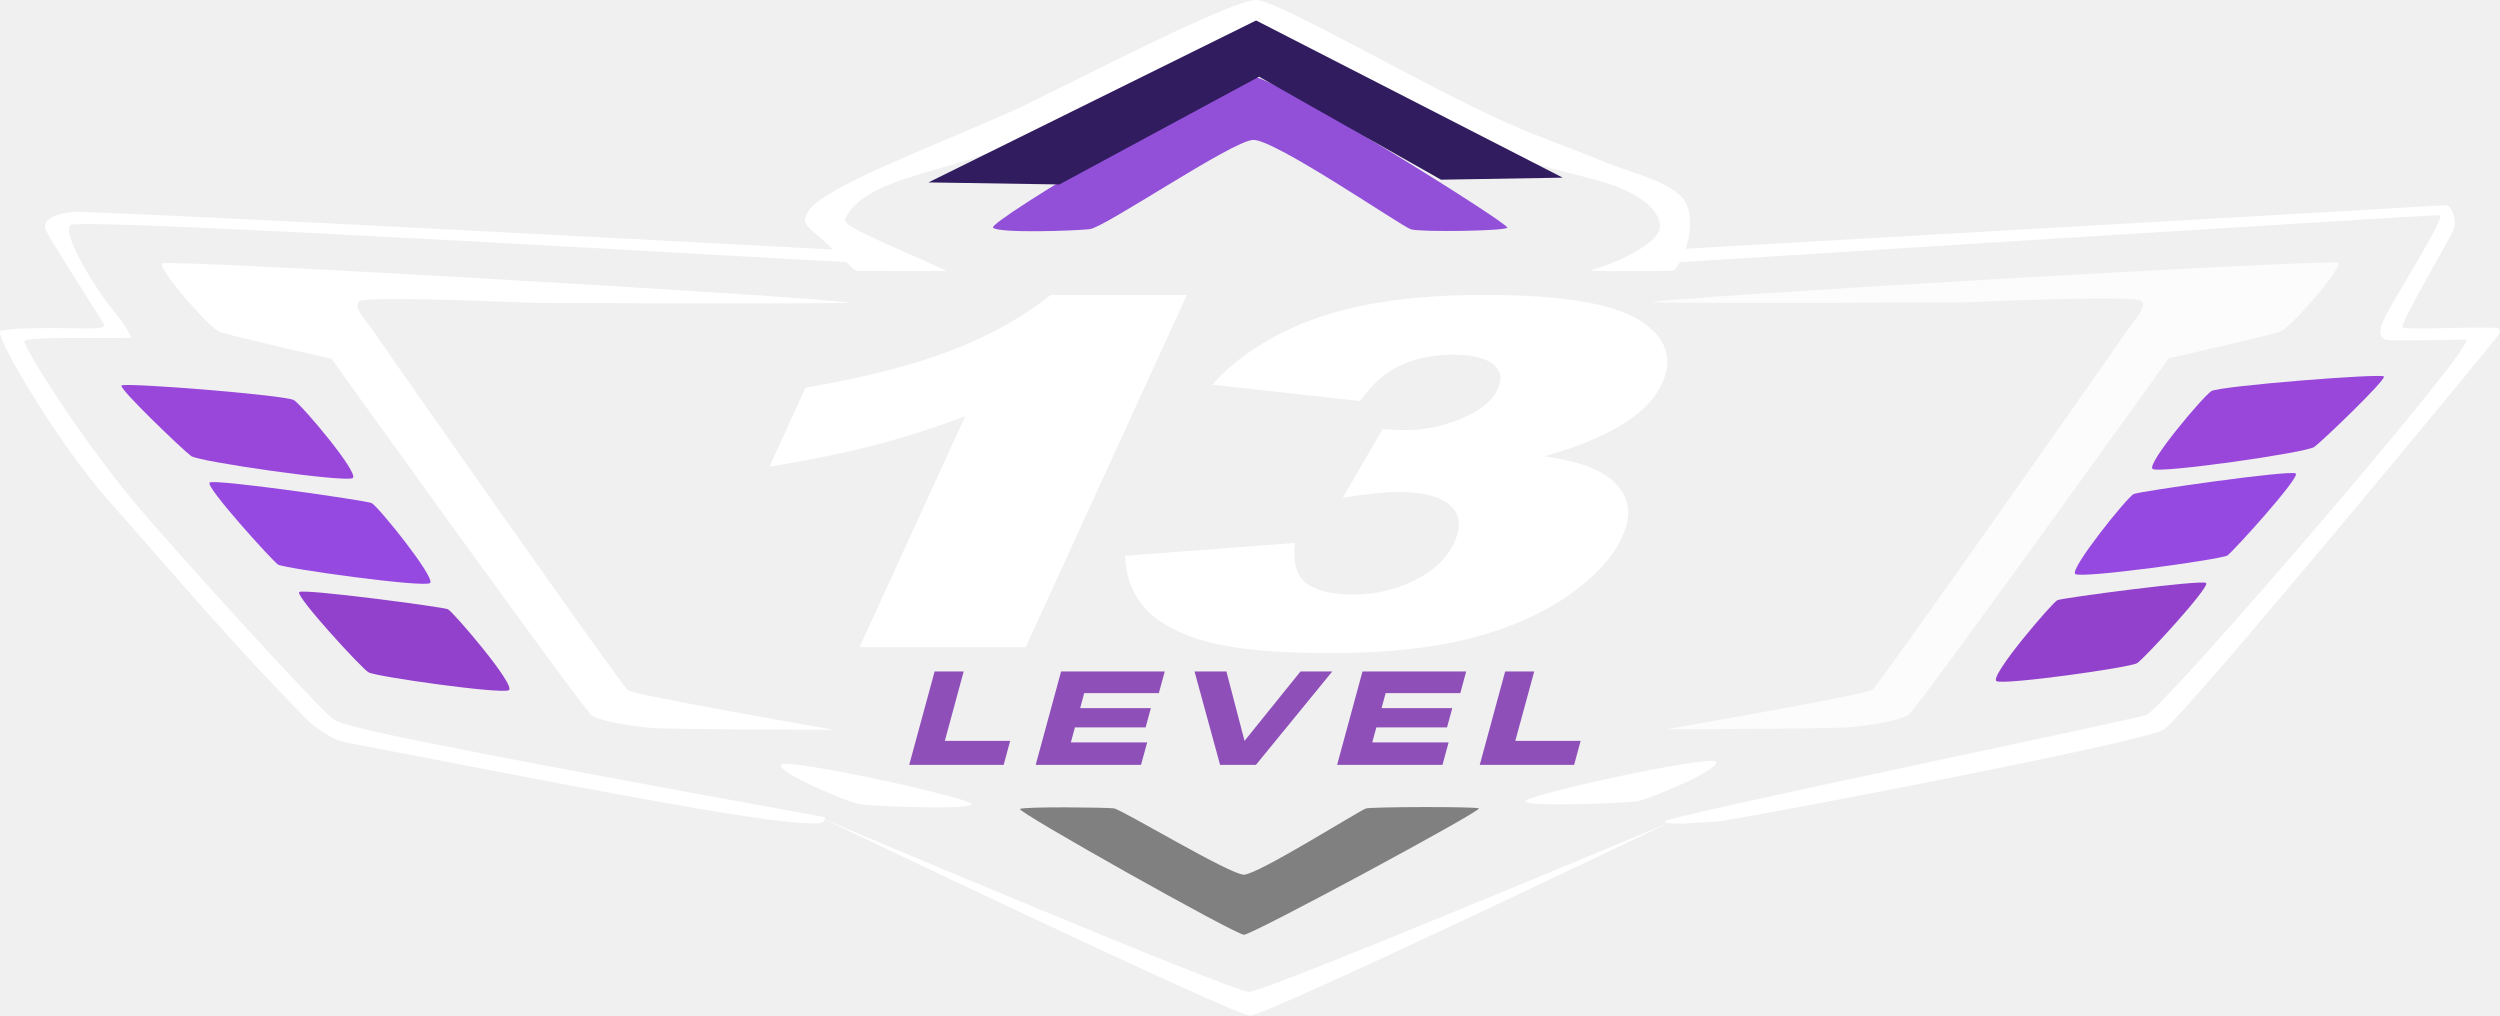
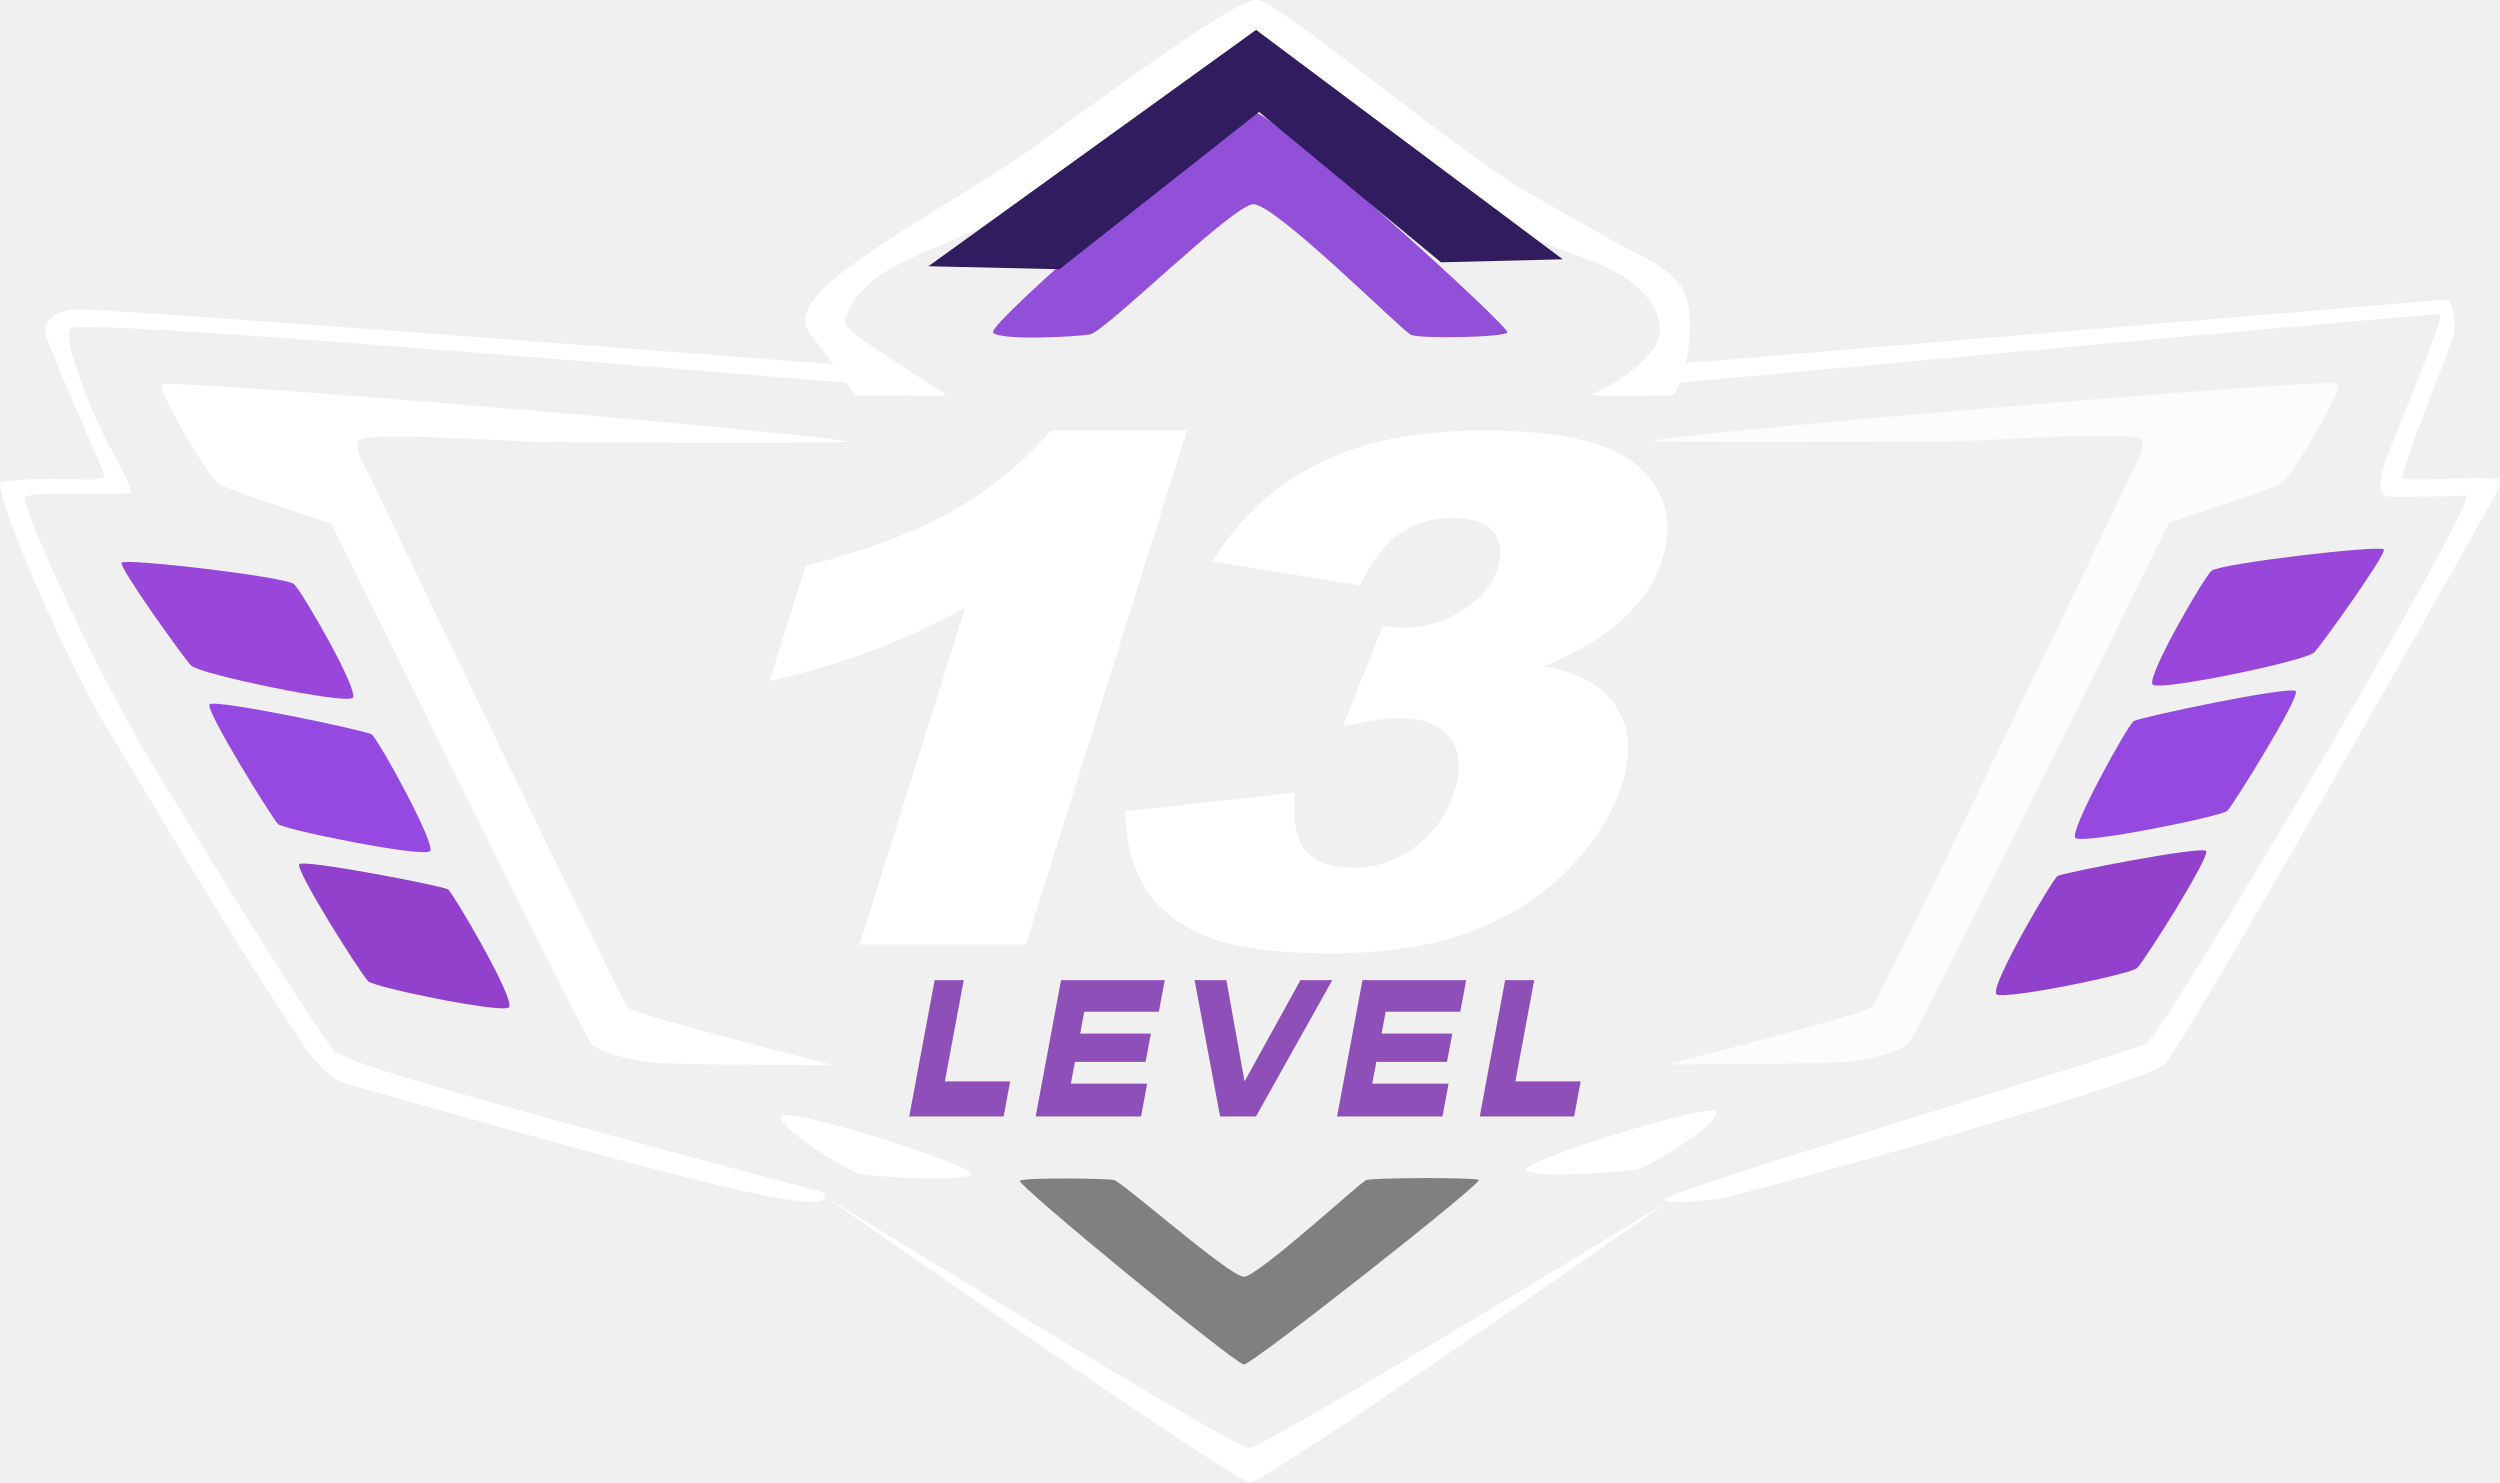
- <svg xmlns="http://www.w3.org/2000/svg" version="1.1" id="Layer_1" x="0px" y="0px" width="32px" height="13px" viewBox="0 0 32 13" enable-background="new 0 0 32 13" xml:space="preserve">
-   <path fill="#808080" d="M13.055,10.355C13.009,10.387 15.818,11.966 15.923,11.965C16.028,11.965 18.985,10.371 18.93,10.347C18.875,10.323 17.561,10.327 17.485,10.348C17.41,10.37 16.101,11.194 15.923,11.196C15.744,11.198 14.359,10.36 14.257,10.347C14.155,10.334 13.101,10.323 13.055,10.355Z" />
-   <path fill="#FFFFFF" d="M21.31,10.513C21.32,10.572 21.785,10.525 21.974,10.516C22.162,10.507 27.424,9.508 27.695,9.339C27.967,9.17 31.869,4.436 31.931,4.351C31.994,4.267 32.02,4.241 31.98,4.205C31.94,4.168 30.807,4.229 30.755,4.192C30.703,4.155 31.384,3.025 31.413,2.918C31.443,2.812 31.386,2.618 31.297,2.627C31.208,2.636 21.73,3.173 21.579,3.184C21.654,2.947 21.669,2.641 21.499,2.494C21.262,2.288 20.858,2.206 20.531,2.07C20.136,1.905 19.72,1.764 19.331,1.592C18.211,1.097 16.356,-0 16.078,0C15.799,0.001 14.364,0.73 13.188,1.312C12.589,1.608 11.304,2.093 10.733,2.414C10.556,2.514 10.35,2.631 10.307,2.786C10.282,2.877 10.403,2.958 10.468,3.015C10.533,3.072 10.665,3.194 10.665,3.194C10.665,3.194 1.146,2.688 0.929,2.712C0.712,2.737 0.528,2.811 0.587,2.945C0.645,3.079 1.297,4.087 1.323,4.139C1.349,4.191 1.312,4.193 1.216,4.202C1.121,4.211 0.338,4.176 0.006,4.232C-0.082,4.303 0.782,5.722 1.374,6.39C2.325,7.461 2.92,8.181 3.924,9.206C4.012,9.295 4.249,9.47 4.418,9.502C6.388,9.875 9.447,10.494 10.269,10.533C10.419,10.54 10.572,10.563 10.559,10.46C5.227,9.491 4.454,9.31 4.279,9.215C4.175,9.158 2.989,7.881 1.918,6.662C1.078,5.707 0.29,4.423 0.311,4.364C0.332,4.306 1.365,4.335 1.679,4.324C1.623,4.163 1.49,4.042 1.318,3.8C1.147,3.558 0.793,2.978 0.906,2.879C1.02,2.779 10.66,3.354 10.813,3.352C10.858,3.352 10.854,3.4 10.965,3.467C11.218,3.465 12.128,3.473 12.12,3.469C11.991,3.404 11.382,3.146 11.082,2.998C10.971,2.943 10.789,2.862 10.82,2.797C11.07,2.276 12.135,2.201 12.747,1.91C13.872,1.376 16.078,0.266 16.078,0.266C16.078,0.266 18.257,1.499 19.447,2.016C19.963,2.241 20.687,2.275 21.073,2.6C21.192,2.7 21.292,2.85 21.228,2.971C21.111,3.193 20.557,3.412 20.391,3.449C20.224,3.486 21.105,3.465 21.398,3.466C21.448,3.466 21.466,3.401 21.504,3.356C21.607,3.348 31.144,2.747 31.229,2.754C31.314,2.761 30.656,3.807 30.549,4.018C30.441,4.229 30.422,4.354 30.609,4.357C30.796,4.36 31.353,4.353 31.564,4.345C31.775,4.338 27.693,9.069 27.476,9.149C27.259,9.228 21.301,10.454 21.311,10.513ZM10.549,10.486C10.549,10.486 15.798,12.996 16,13C16.202,13.004 21.373,10.526 21.373,10.526C21.373,10.526 16.201,12.694 15.989,12.696C15.777,12.698 10.549,10.486 10.549,10.486Z" />
-   <path fill="#FCFCFC" d="M21.334,9.334C21.334,9.334 23.451,9.332 23.696,9.307C23.94,9.283 24.319,9.227 24.431,9.148C24.544,9.07 27.762,4.585 27.762,4.585C27.762,4.585 29.058,4.294 29.195,4.24C29.332,4.186 29.988,3.424 29.931,3.365C29.873,3.306 21.247,3.81 21.14,3.869C21.875,3.887 25.196,3.869 25.196,3.869C25.196,3.869 27.305,3.775 27.404,3.849C27.503,3.922 27.281,4.141 27.22,4.24C27.159,4.34 24.05,8.768 23.967,8.83C23.884,8.892 21.333,9.334 21.333,9.334Z" />
-   <path fill="#9141CB" d="M4.715,8.605C4.805,8.661 6.407,8.886 6.512,8.835C6.617,8.783 5.797,7.827 5.733,7.798C5.669,7.769 3.89,7.533 3.831,7.578C3.772,7.623 4.625,8.55 4.715,8.605Z" />
-   <path fill="#9549E1" d="M5.505,7.463C5.582,7.401 4.835,6.473 4.756,6.439C4.677,6.405 2.741,6.126 2.683,6.177C2.624,6.228 3.486,7.177 3.558,7.226C3.629,7.275 5.429,7.525 5.505,7.463Z" />
-   <path fill="#9847DA" d="M1.555,4.935C1.524,4.978 2.343,5.762 2.446,5.837C2.549,5.911 4.426,6.179 4.515,6.119C4.603,6.059 3.866,5.186 3.763,5.122C3.659,5.057 1.586,4.892 1.555,4.935Z" />
-   <path fill="#9250D9" d="M12.711,2.915C12.791,2.989 13.769,2.954 13.949,2.933C14.145,2.91 15.768,1.804 16.039,1.791C16.31,1.777 17.94,2.897 18.059,2.935C18.178,2.973 19.252,2.958 19.294,2.915C19.337,2.873 16.315,0.989 16.045,0.982C15.776,0.974 12.63,2.842 12.711,2.915Z" />
-   <path fill="#311C5F" d="M18.445,2.3L20.003,2.274L16.078,0.262L11.884,2.335L13.56,2.361L16.116,0.982Z" />
-   <path fill="#FFFFFF" d="M9.998,9.79C9.94,9.887 10.852,10.268 11.004,10.294C11.157,10.319 12.408,10.37 12.437,10.295C12.466,10.221 10.056,9.692 9.998,9.79Z" />
-   <path fill="#FFFFFF" d="M21.966,9.751C22.024,9.849 21.112,10.23 20.959,10.255C20.807,10.281 19.556,10.332 19.526,10.257C19.497,10.182 21.908,9.654 21.966,9.751Z" />
-   <path fill="#8E4FB9" d="M11.638,9.79L12.847,9.79L12.93,9.483L12.094,9.483L12.335,8.595L11.963,8.595ZM13.257,9.79L14.605,9.79L14.684,9.503L13.707,9.503L13.759,9.311L14.664,9.311L14.731,9.064L13.826,9.064L13.878,8.872L14.833,8.872L14.909,8.595L13.582,8.595ZM15.617,9.79L16.076,9.79L17.053,8.595L16.646,8.595L15.93,9.483L15.698,8.595L15.29,8.595ZM17.115,9.79L18.464,9.79L18.542,9.503L17.565,9.503L17.617,9.311L18.522,9.311L18.589,9.064L17.684,9.064L17.736,8.872L18.692,8.872L18.767,8.595L17.44,8.595ZM18.941,9.79L20.149,9.79L20.232,9.483L19.396,9.483L19.638,8.595L19.266,8.595Z" />
-   <path fill="#FFFFFF" d="M15.192,3.775L13.129,8.284L11.002,8.284L12.354,5.329C11.939,5.483 11.549,5.607 11.182,5.701C10.818,5.796 10.374,5.887 9.849,5.974L10.311,4.963C11.089,4.828 11.719,4.666 12.202,4.476C12.684,4.287 13.101,4.053 13.452,3.775ZM17.408,5.133L15.516,4.924C15.851,4.553 16.297,4.269 16.856,4.071C17.418,3.873 18.129,3.775 18.99,3.775C19.978,3.775 20.643,3.883 20.985,4.098C21.327,4.314 21.423,4.585 21.273,4.912C21.186,5.104 21.017,5.277 20.767,5.432C20.517,5.587 20.184,5.723 19.77,5.84C20.043,5.883 20.244,5.932 20.373,5.989C20.583,6.079 20.722,6.199 20.792,6.349C20.866,6.496 20.855,6.672 20.761,6.878C20.643,7.136 20.415,7.384 20.075,7.622C19.736,7.858 19.321,8.04 18.828,8.169C18.336,8.296 17.737,8.36 17.032,8.36C16.343,8.36 15.821,8.312 15.465,8.218C15.112,8.123 14.848,7.985 14.673,7.803C14.502,7.62 14.412,7.39 14.4,7.114L16.576,6.95C16.546,7.199 16.594,7.371 16.722,7.468C16.854,7.562 17.055,7.61 17.323,7.61C17.605,7.61 17.867,7.549 18.108,7.428C18.353,7.307 18.522,7.146 18.614,6.944C18.708,6.739 18.69,6.58 18.559,6.466C18.431,6.354 18.213,6.297 17.903,6.297C17.738,6.297 17.5,6.321 17.188,6.37L17.699,5.49C17.812,5.5 17.901,5.505 17.966,5.505C18.241,5.505 18.494,5.453 18.723,5.351C18.956,5.248 19.105,5.126 19.17,4.984C19.231,4.849 19.212,4.742 19.111,4.661C19.01,4.58 18.839,4.54 18.599,4.54C18.351,4.54 18.129,4.584 17.933,4.673C17.739,4.76 17.564,4.913 17.408,5.133Z" />
-   <path fill="#FFFFFF" d="M10.671,9.341C10.671,9.341 8.553,9.339 8.309,9.315C8.064,9.29 7.686,9.234 7.573,9.155C7.461,9.077 4.243,4.592 4.243,4.592C4.243,4.592 2.947,4.301 2.81,4.247C2.672,4.193 2.016,3.431 2.074,3.372C2.132,3.313 10.758,3.817 10.865,3.876C10.13,3.894 6.808,3.876 6.808,3.876C6.808,3.876 4.7,3.782 4.601,3.856C4.502,3.929 4.724,4.148 4.785,4.247C4.846,4.347 7.955,8.775 8.038,8.837C8.121,8.899 10.671,9.341 10.671,9.341Z" />
-   <path fill="#9141CB" d="M27.354,8.489C27.263,8.545 25.661,8.77 25.556,8.719C25.451,8.667 26.271,7.711 26.335,7.682C26.399,7.653 28.178,7.417 28.238,7.462C28.297,7.507 27.444,8.434 27.354,8.489Z" />
-   <path fill="#9549E1" d="M26.563,7.347C26.487,7.285 27.233,6.357 27.312,6.323C27.392,6.289 29.327,6.01 29.386,6.061C29.444,6.112 28.582,7.061 28.511,7.11C28.439,7.159 26.639,7.409 26.563,7.347Z" />
-   <path fill="#9847DA" d="M30.514,4.819C30.544,4.861 29.726,5.646 29.623,5.721C29.52,5.795 27.642,6.063 27.554,6.003C27.466,5.943 28.202,5.07 28.306,5.006C28.41,4.941 30.483,4.776 30.514,4.819Z" />
+ <svg xmlns="http://www.w3.org/2000/svg" version="1.1" width="166.38px" height="98.663px" viewBox="0 0 166.38 98.663" xml:space="preserve">
+   <path fill="#808080" d="M67.876,78.587C67.637,78.828 82.241,90.814 82.788,90.811C83.335,90.807 98.708,78.712 98.422,78.527C98.136,78.343 91.305,78.377 90.913,78.539C90.521,78.702 83.715,84.954 82.788,84.971C81.861,84.988 74.659,78.626 74.129,78.528C73.6,78.43 68.115,78.346 67.875,78.587Z" />
+   <path fill="#FFFFFF" d="M110.801,79.787C110.85,80.233 113.271,79.883 114.249,79.812C115.227,79.742 142.587,72.162 143.999,70.877C145.411,69.592 165.697,33.665 166.022,33.023C166.347,32.381 166.486,32.186 166.276,31.911C166.066,31.637 160.177,32.094 159.906,31.815C159.635,31.536 163.176,22.956 163.329,22.15C163.482,21.344 163.19,19.867 162.725,19.935C162.261,20.004 112.981,24.079 112.196,24.166C112.585,22.366 112.665,20.044 111.783,18.928C110.547,17.366 108.45,16.744 106.749,15.707C104.695,14.454 102.529,13.387 100.507,12.082C94.686,8.325 85.041,-0.003 83.594,0.002C82.146,0.005 74.685,5.537 68.567,9.957C65.453,12.207 58.775,15.884 55.806,18.325C54.883,19.084 53.814,19.969 53.592,21.143C53.461,21.832 54.092,22.45 54.427,22.881C54.762,23.312 55.452,24.242 55.452,24.242C55.452,24.242 5.959,20.401 4.83,20.586C3.701,20.771 2.748,21.332 3.052,22.352C3.356,23.371 6.741,31.019 6.878,31.413C7.014,31.806 6.82,31.823 6.324,31.891C5.828,31.959 1.756,31.694 0.032,32.117C-0.427,32.654 4.065,43.429 7.142,48.493C12.086,56.628 15.182,62.085 20.404,69.866C20.861,70.547 22.091,71.871 22.971,72.114C33.216,74.947 49.116,79.646 53.39,79.939C54.171,79.992 54.966,80.165 54.9,79.385C27.179,72.028 23.159,70.656 22.247,69.934C21.708,69.506 15.538,59.811 9.97,50.563C5.606,43.314 1.508,33.568 1.617,33.124C1.727,32.68 7.1,32.904 8.731,32.818C8.441,31.593 7.745,30.677 6.853,28.841C5.962,27.006 4.125,22.602 4.713,21.848C5.302,21.094 55.425,25.455 56.22,25.441C56.457,25.437 56.433,25.805 57.012,26.315C58.328,26.294 63.06,26.358 63.017,26.326C62.346,25.836 59.178,23.878 57.619,22.754C57.041,22.337 56.093,21.721 56.256,21.227C57.559,17.272 63.095,16.705 66.277,14.499C72.124,10.444 83.593,2.015 83.593,2.015C83.593,2.015 94.923,11.375 101.111,15.304C103.797,17.01 107.559,17.266 109.568,19.733C110.185,20.491 110.706,21.634 110.373,22.552C109.766,24.233 106.883,25.894 106.019,26.177C105.155,26.459 109.735,26.3 111.254,26.303C111.517,26.303 111.61,25.809 111.808,25.467C112.343,25.41 161.929,20.85 162.37,20.904C162.811,20.958 159.391,28.892 158.834,30.495C158.276,32.099 158.176,33.045 159.148,33.066C160.119,33.087 163.014,33.035 164.111,32.979C165.208,32.922 143.988,68.83 142.859,69.434C141.73,70.039 110.753,79.34 110.802,79.786ZM54.85,79.586C54.85,79.586 82.141,98.634 83.19,98.664C84.239,98.694 111.128,79.888 111.128,79.888C111.128,79.888 84.234,96.339 83.131,96.356C82.029,96.372 54.85,79.586 54.85,79.586Z" />
+   <path fill="#FCFCFC" d="M110.921,70.84C110.921,70.84 121.932,70.823 123.203,70.639C124.474,70.455 126.444,70.027 127.029,69.43C127.614,68.834 144.345,34.797 144.345,34.797C144.345,34.797 151.081,32.592 151.795,32.18C152.509,31.768 155.92,25.983 155.62,25.535C155.321,25.087 110.469,28.917 109.913,29.361C113.737,29.503 131.005,29.361 131.005,29.361C131.005,29.361 141.966,28.652 142.482,29.21C142.999,29.768 141.842,31.424 141.526,32.18C141.21,32.936 125.043,66.544 124.612,67.014C124.181,67.484 110.92,70.84 110.92,70.84Z" />
+   <path fill="#9141CB" d="M24.514,65.309C24.983,65.731 33.315,67.44 33.86,67.05C34.404,66.66 30.141,59.405 29.808,59.185C29.475,58.965 20.225,57.171 19.917,57.513C19.61,57.855 24.045,64.887 24.514,65.309Z" />
+   <path fill="#9549E1" d="M28.625,56.639C29.021,56.168 25.14,49.129 24.728,48.87C24.316,48.611 14.253,46.491 13.948,46.879C13.643,47.266 18.125,54.467 18.498,54.839C18.87,55.212 28.228,57.11 28.625,56.639Z" />
+   <path fill="#9847DA" d="M8.087,37.451C7.926,37.776 12.184,43.733 12.718,44.297C13.252,44.861 23.015,46.899 23.473,46.441C23.931,45.982 20.103,39.363 19.564,38.873C19.025,38.383 8.248,37.126 8.087,37.451Z" />
+   <path fill="#9250D9" d="M66.088,22.126C66.507,22.683 71.591,22.42 72.525,22.261C73.546,22.088 81.984,13.692 83.392,13.591C84.801,13.489 93.278,21.989 93.896,22.278C94.515,22.566 100.098,22.453 100.319,22.127C100.541,21.801 84.829,7.509 83.426,7.45C82.024,7.391 65.668,21.569 66.087,22.126Z" />
+   <path fill="#311C5F" d="M95.901,17.458L104.004,17.257L83.594,1.989L61.789,17.719L70.506,17.92L83.795,7.45Z" />
+   <path fill="#FFFFFF" d="M51.981,74.297C51.68,75.036 56.422,77.93 57.216,78.123C58.01,78.315 64.514,78.7 64.666,78.135C64.818,77.57 52.282,73.558 51.981,74.297Z" />
+   <path fill="#FFFFFF" d="M114.211,74.007C114.512,74.746 109.77,77.64 108.976,77.833C108.182,78.025 101.678,78.41 101.526,77.845C101.374,77.279 113.91,73.268 114.211,74.007Z" />
+   <path fill="#8E4FB9" d="M60.513,74.302L66.794,74.302L67.228,71.971L62.881,71.971L64.137,65.23L62.203,65.23ZM68.926,74.302L75.939,74.302L76.346,72.121L71.266,72.121L71.537,70.668L76.242,70.668L76.592,68.788L71.887,68.788L72.158,67.335L77.124,67.335L77.516,65.23L70.616,65.23ZM81.2,74.302L83.587,74.302L88.666,65.23L86.549,65.23L82.827,71.971L81.618,65.23L79.501,65.23ZM88.986,74.302L95.999,74.302L96.406,72.121L91.326,72.121L91.597,70.668L96.302,70.668L96.652,68.788L91.947,68.788L92.218,67.335L97.184,67.335L97.576,65.23L90.676,65.23ZM98.48,74.302L104.762,74.302L105.196,71.971L100.849,71.971L102.105,65.23L100.171,65.23Z" />
+   <path fill="#FFFFFF" d="M78.991,28.649L68.265,62.873L57.203,62.873L64.232,40.447C62.078,41.61 60.046,42.551 58.138,43.27C56.248,43.99 53.938,44.678 51.208,45.336L53.611,37.67C57.656,36.644 60.932,35.412 63.441,33.974C65.951,32.535 68.118,30.76 69.943,28.649ZM90.512,38.955L80.671,37.371C82.413,34.555 84.736,32.397 87.64,30.898C90.562,29.398 94.261,28.648 98.736,28.648C103.873,28.648 107.33,29.467 109.107,31.104C110.885,32.742 111.385,34.8 110.609,37.279C110.153,38.733 109.275,40.049 107.975,41.227C106.675,42.405 104.947,43.438 102.789,44.326C104.21,44.647 105.255,45.022 105.927,45.451C107.017,46.139 107.743,47.05 108.104,48.182C108.488,49.299 108.435,50.638 107.946,52.199C107.332,54.158 106.143,56.04 104.378,57.846C102.617,59.636 100.456,61.021 97.894,62.001C95.336,62.965 92.223,63.447 88.554,63.447C84.974,63.447 82.259,63.087 80.408,62.368C78.575,61.649 77.203,60.601 76.292,59.223C75.404,57.831 74.931,56.086 74.872,53.99L86.188,52.75C86.027,54.633 86.279,55.941 86.944,56.675C87.632,57.395 88.674,57.754 90.07,57.754C91.537,57.754 92.898,57.295 94.153,56.377C95.425,55.459 96.301,54.235 96.78,52.704C97.269,51.144 97.174,49.935 96.494,49.078C95.832,48.221 94.695,47.792 93.084,47.792C92.225,47.792 90.986,47.976 89.368,48.343L92.025,41.663C92.61,41.74 93.072,41.778 93.412,41.778C94.844,41.778 96.156,41.388 97.35,40.608C98.561,39.827 99.334,38.901 99.67,37.83C99.992,36.805 99.89,35.986 99.366,35.374C98.842,34.762 97.953,34.456 96.7,34.456C95.412,34.456 94.259,34.792 93.243,35.466C92.231,36.124 91.32,37.287 90.511,38.955Z" />
+   <path fill="#FFFFFF" d="M55.483,70.894C55.483,70.894 44.472,70.877 43.201,70.693C41.93,70.509 39.96,70.081 39.375,69.484C38.791,68.888 22.059,34.852 22.059,34.852C22.059,34.852 15.323,32.645 14.609,32.234C13.895,31.822 10.484,26.037 10.784,25.589C11.083,25.142 55.935,28.971 56.491,29.415C52.667,29.557 35.399,29.415 35.399,29.415C35.399,29.415 24.438,28.706 23.922,29.264C23.405,29.822 24.562,31.478 24.878,32.234C25.194,32.99 41.361,66.598 41.792,67.068C42.223,67.538 55.484,70.894 55.484,70.894Z" />
+   <path fill="#9141CB" d="M142.221,64.428C141.752,64.85 133.42,66.559 132.875,66.169C132.331,65.779 136.594,58.524 136.927,58.304C137.26,58.084 146.51,56.29 146.818,56.632C147.125,56.974 142.69,64.006 142.221,64.428Z" />
+   <path fill="#9549E1" d="M138.111,55.758C137.715,55.287 141.596,48.248 142.008,47.989C142.42,47.73 152.483,45.61 152.788,45.998C153.092,46.385 148.611,53.586 148.238,53.958C147.865,54.331 138.508,56.229 138.111,55.758Z" />
+   <path fill="#9847DA" d="M158.651,36.57C158.812,36.895 154.554,42.852 154.02,43.416C153.486,43.98 143.723,46.018 143.265,45.56C142.807,45.101 146.635,38.482 147.174,37.992C147.713,37.502 158.49,36.245 158.651,36.57Z" />
</svg>
